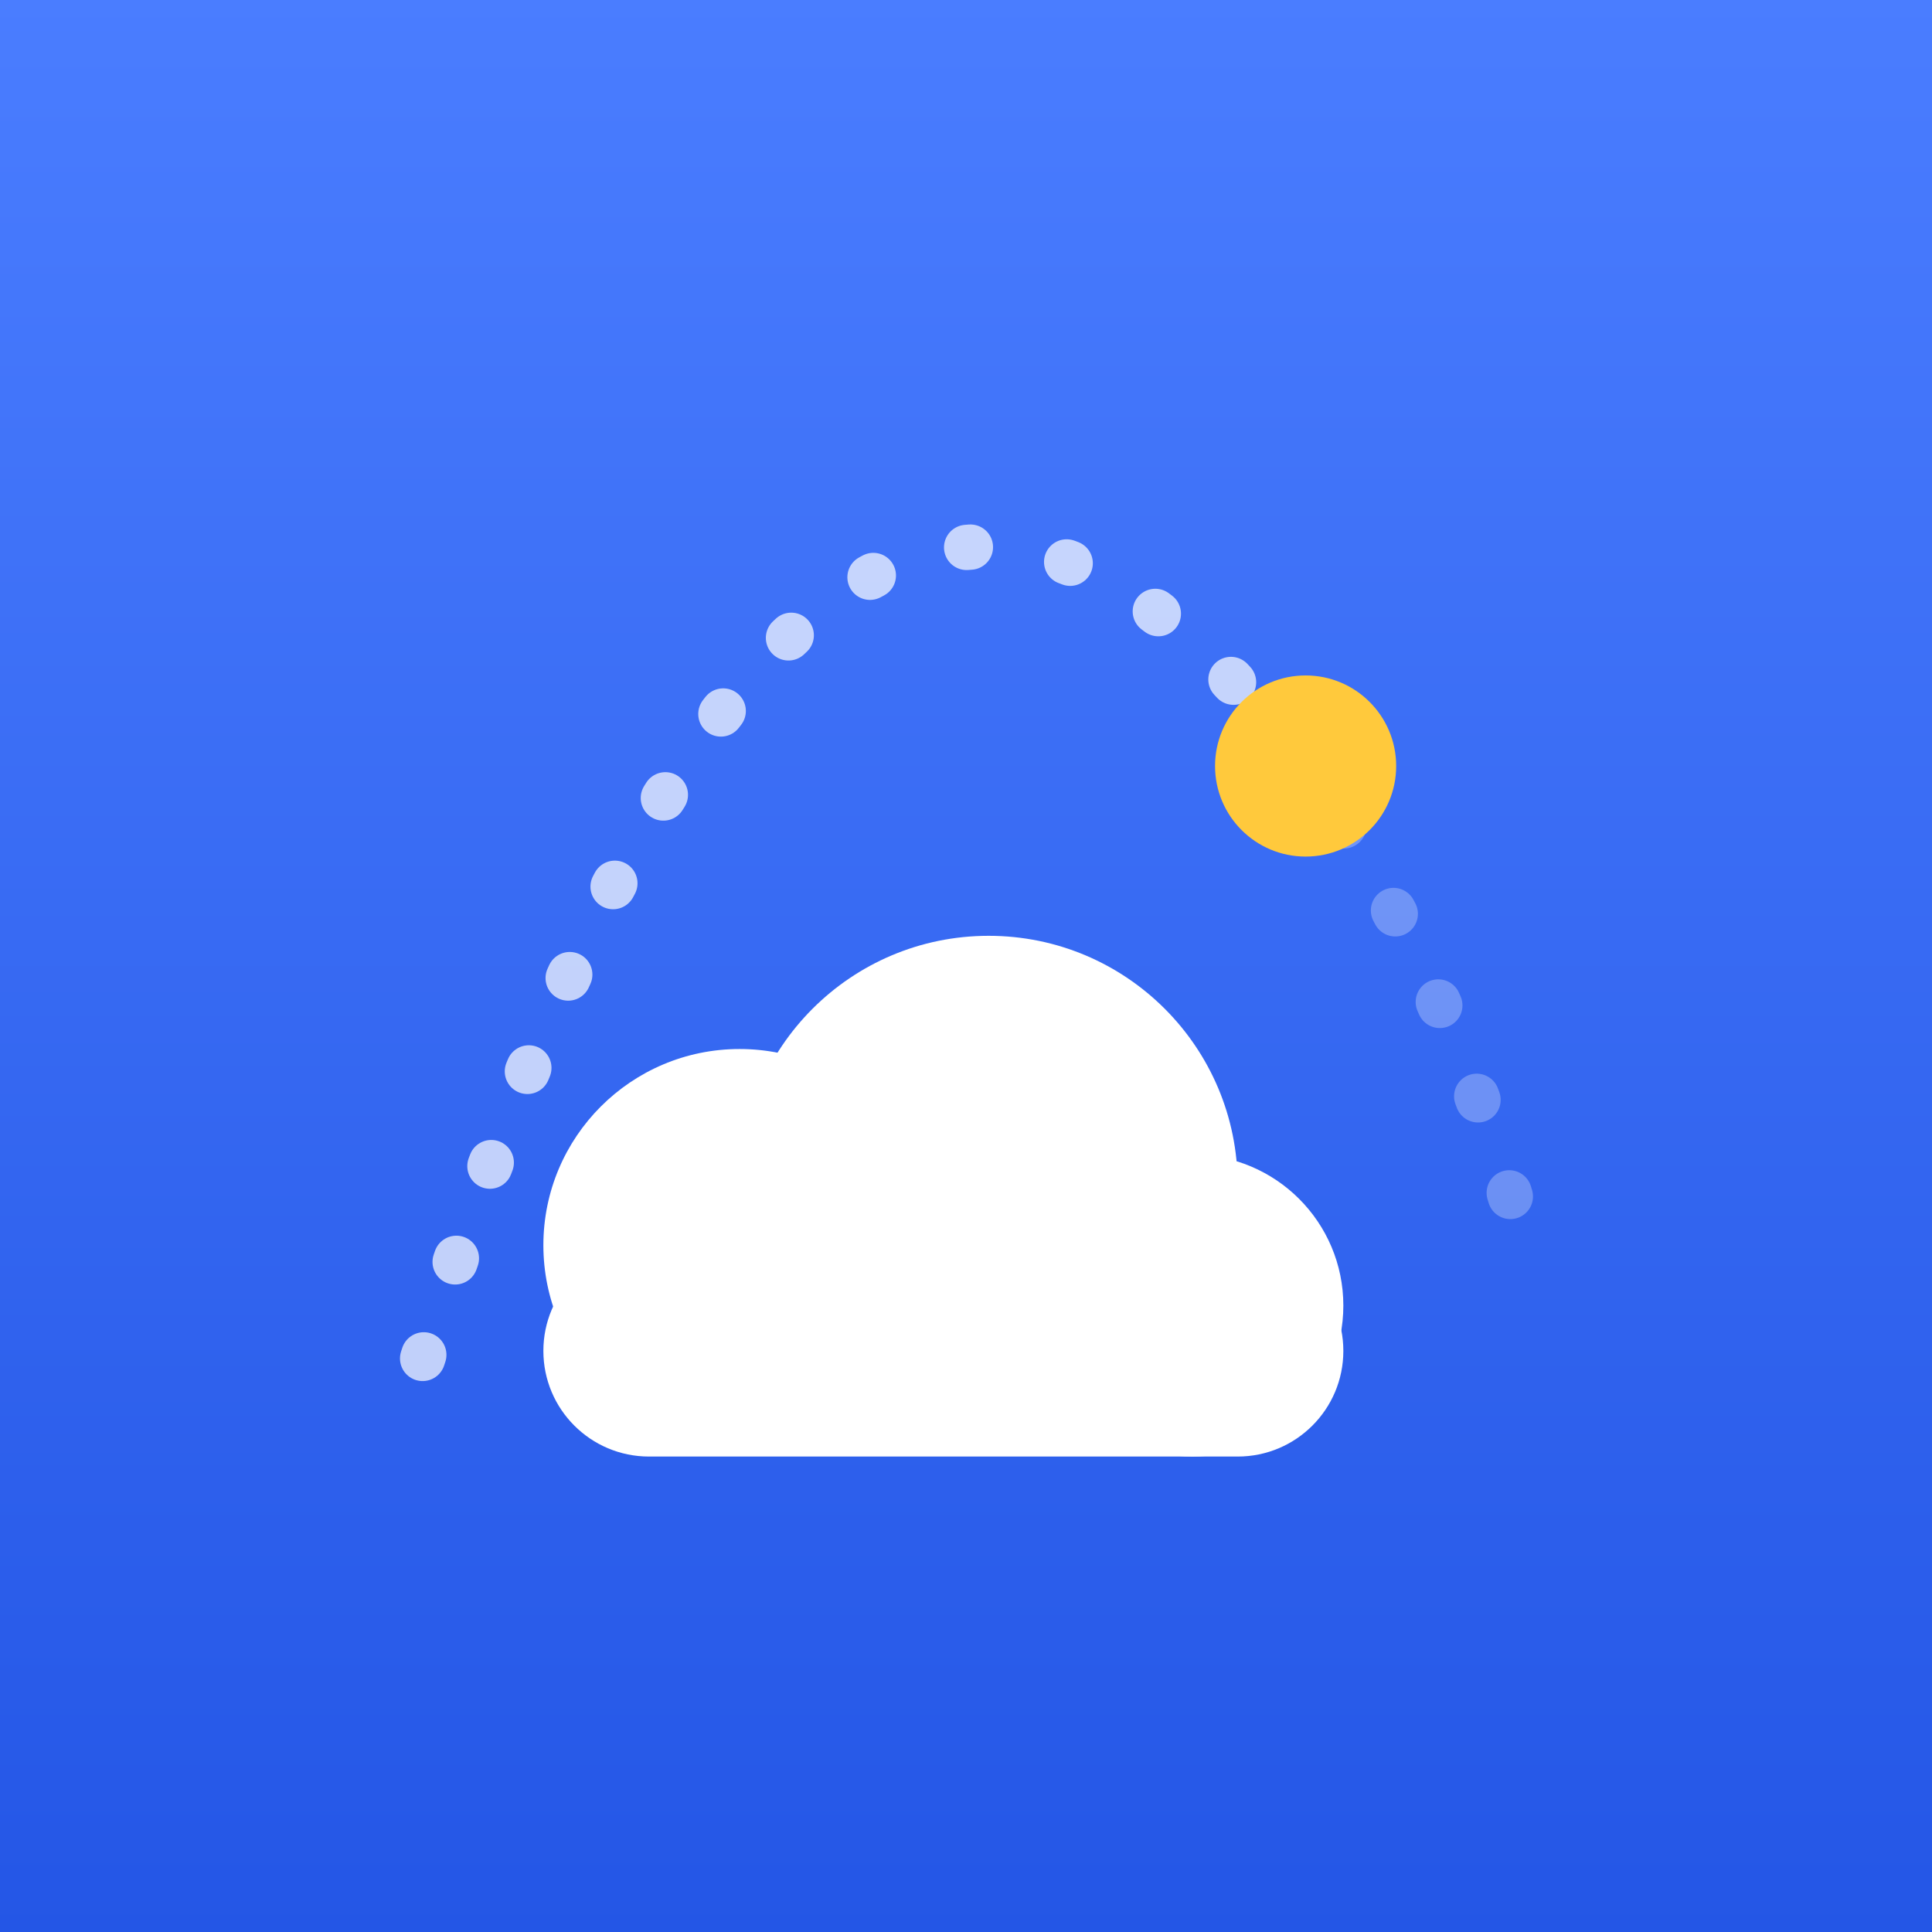
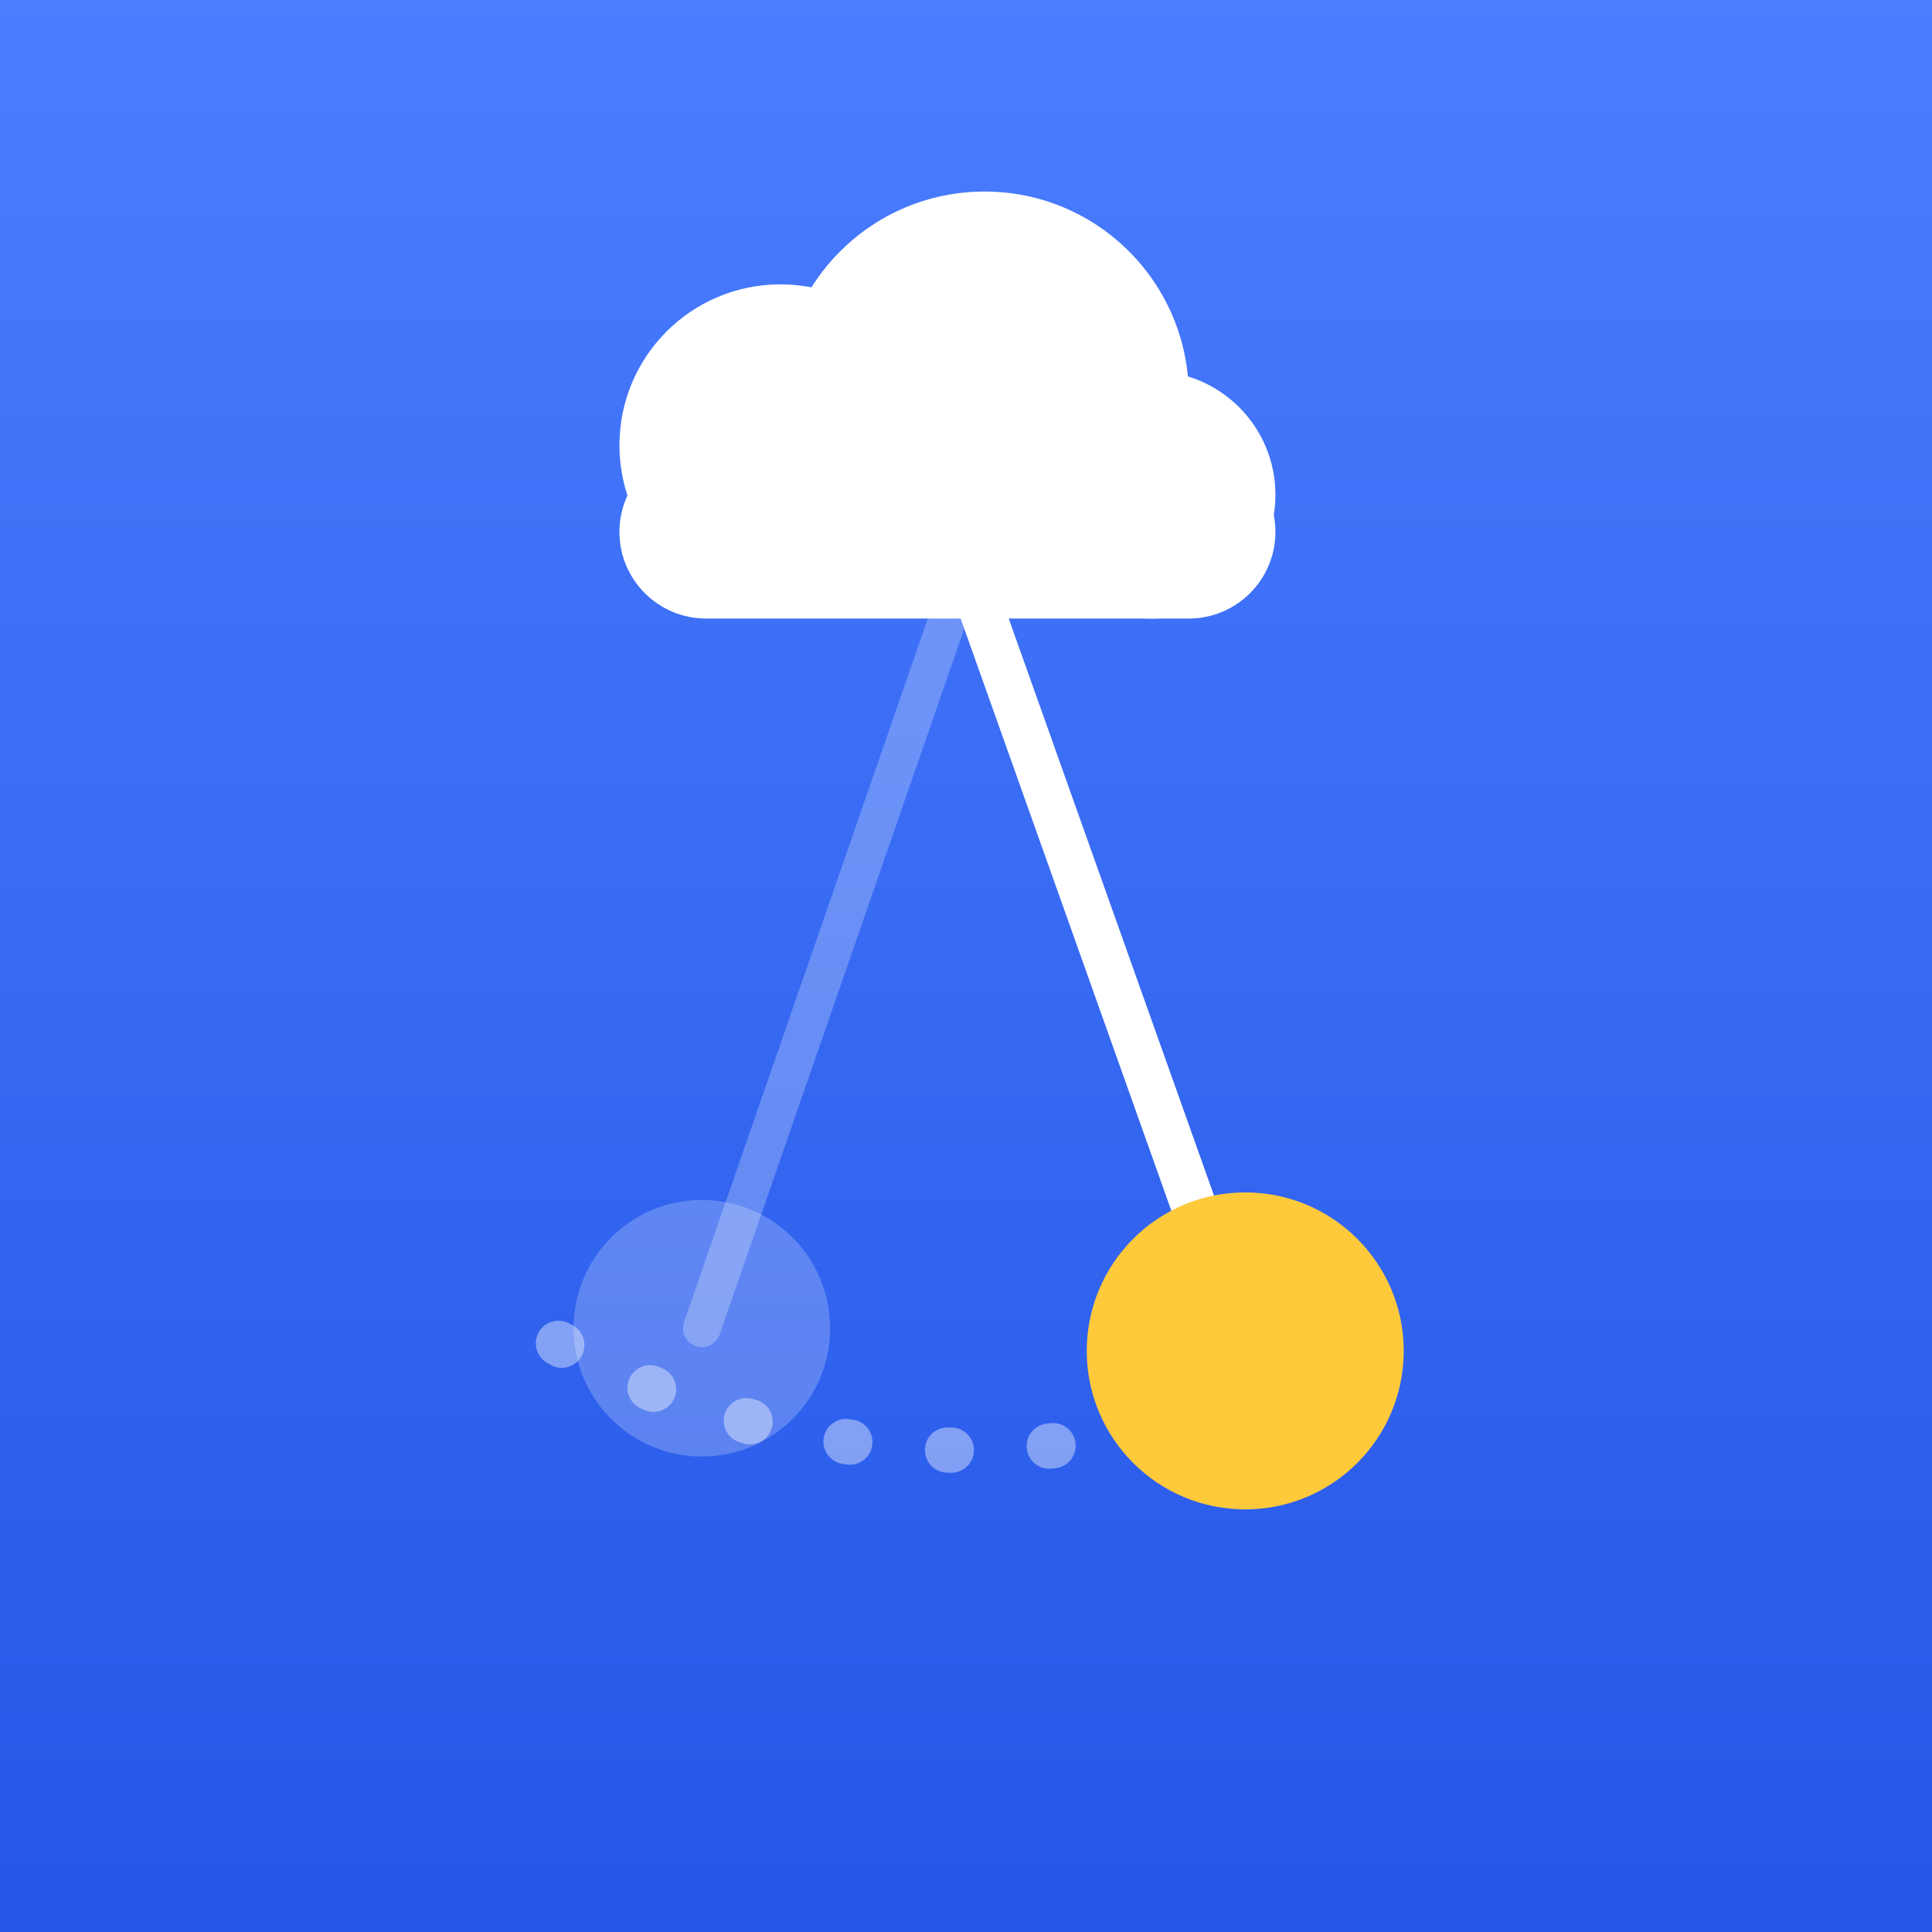
<svg xmlns="http://www.w3.org/2000/svg" viewBox="0 0 512 512">
  <defs>
    <linearGradient id="sky" x1="0" y1="0" x2="0" y2="1">
      <stop offset="0" stop-color="#4a7dff" />
      <stop offset="1" stop-color="#2456e6" />
    </linearGradient>
  </defs>
  <rect width="512" height="512" fill="url(#sky)" />
-   <path d="M112 360 Q 216 40 340 196" fill="none" stroke="#ffffff" stroke-opacity=".7" stroke-width="12" stroke-linecap="round" stroke-dasharray="1 26" />
-   <path d="M340 196 Q 382 250 404 330" fill="none" stroke="#ffffff" stroke-opacity=".28" stroke-width="12" stroke-linecap="round" stroke-dasharray="1 26" />
-   <g fill="#ffffff">
-     <circle cx="196" cy="330" r="52" />
-     <circle cx="262" cy="314" r="66" />
-     <circle cx="316" cy="346" r="40" />
-     <rect x="144" y="330" width="212" height="56" rx="28" />
+   <path d="M148 356 A 220 220 0 0 0 364 356" fill="none" stroke="#fff" stroke-opacity=".4" stroke-width="12" stroke-linecap="round" stroke-dasharray="1 26" />
+   <line x1="256" y1="150" x2="186" y2="352" stroke="#fff" stroke-opacity=".25" stroke-width="10" stroke-linecap="round" />
+   <circle cx="186" cy="352" r="34" fill="#fff" fill-opacity=".22" />
+   <line x1="256" y1="150" x2="330" y2="358" stroke="#fff" stroke-width="12" stroke-linecap="round" />
+   <g fill="#fff" transform="translate(256 118) scale(0.82)">
+     <circle cx="-60" cy="0" r="52" />
+     <circle cx="6" cy="-16" r="66" />
+     <circle cx="60" cy="16" r="40" />
+     <rect x="-112" y="0" width="212" height="56" rx="28" />
  </g>
-   <circle cx="346" cy="203" r="24" fill="#ffc93c" />
+   <circle cx="330" cy="358" r="42" fill="#ffc93c" />
</svg>
